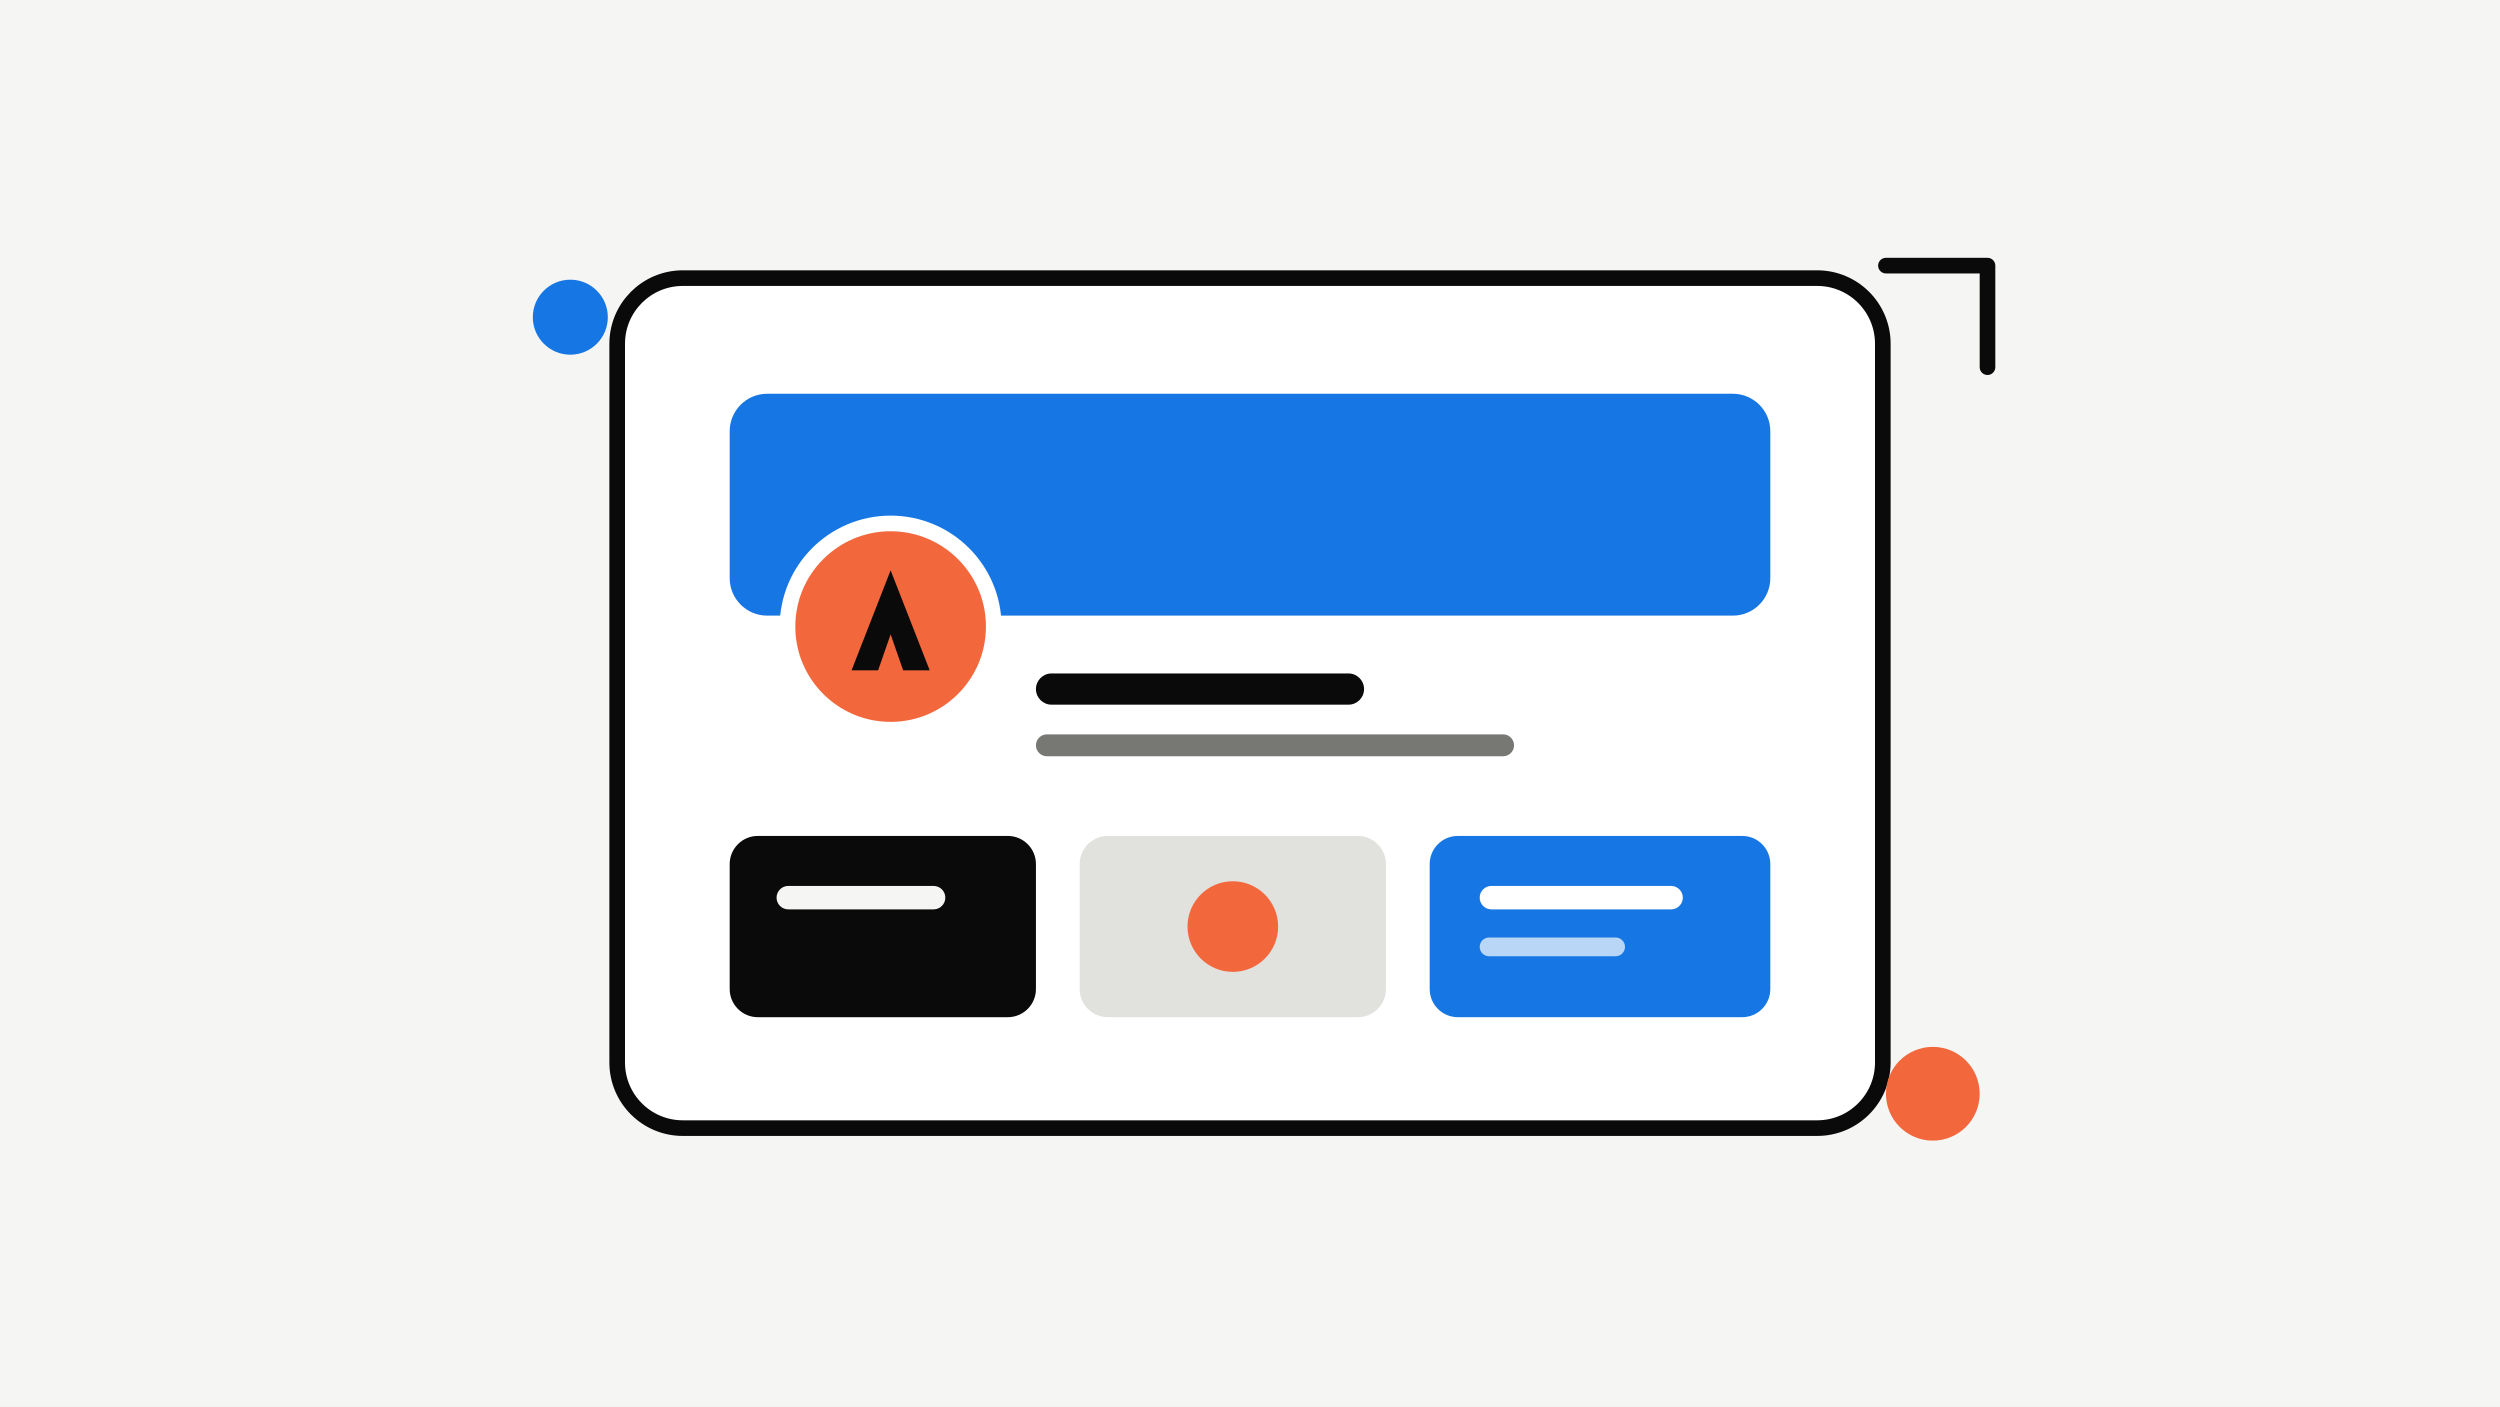
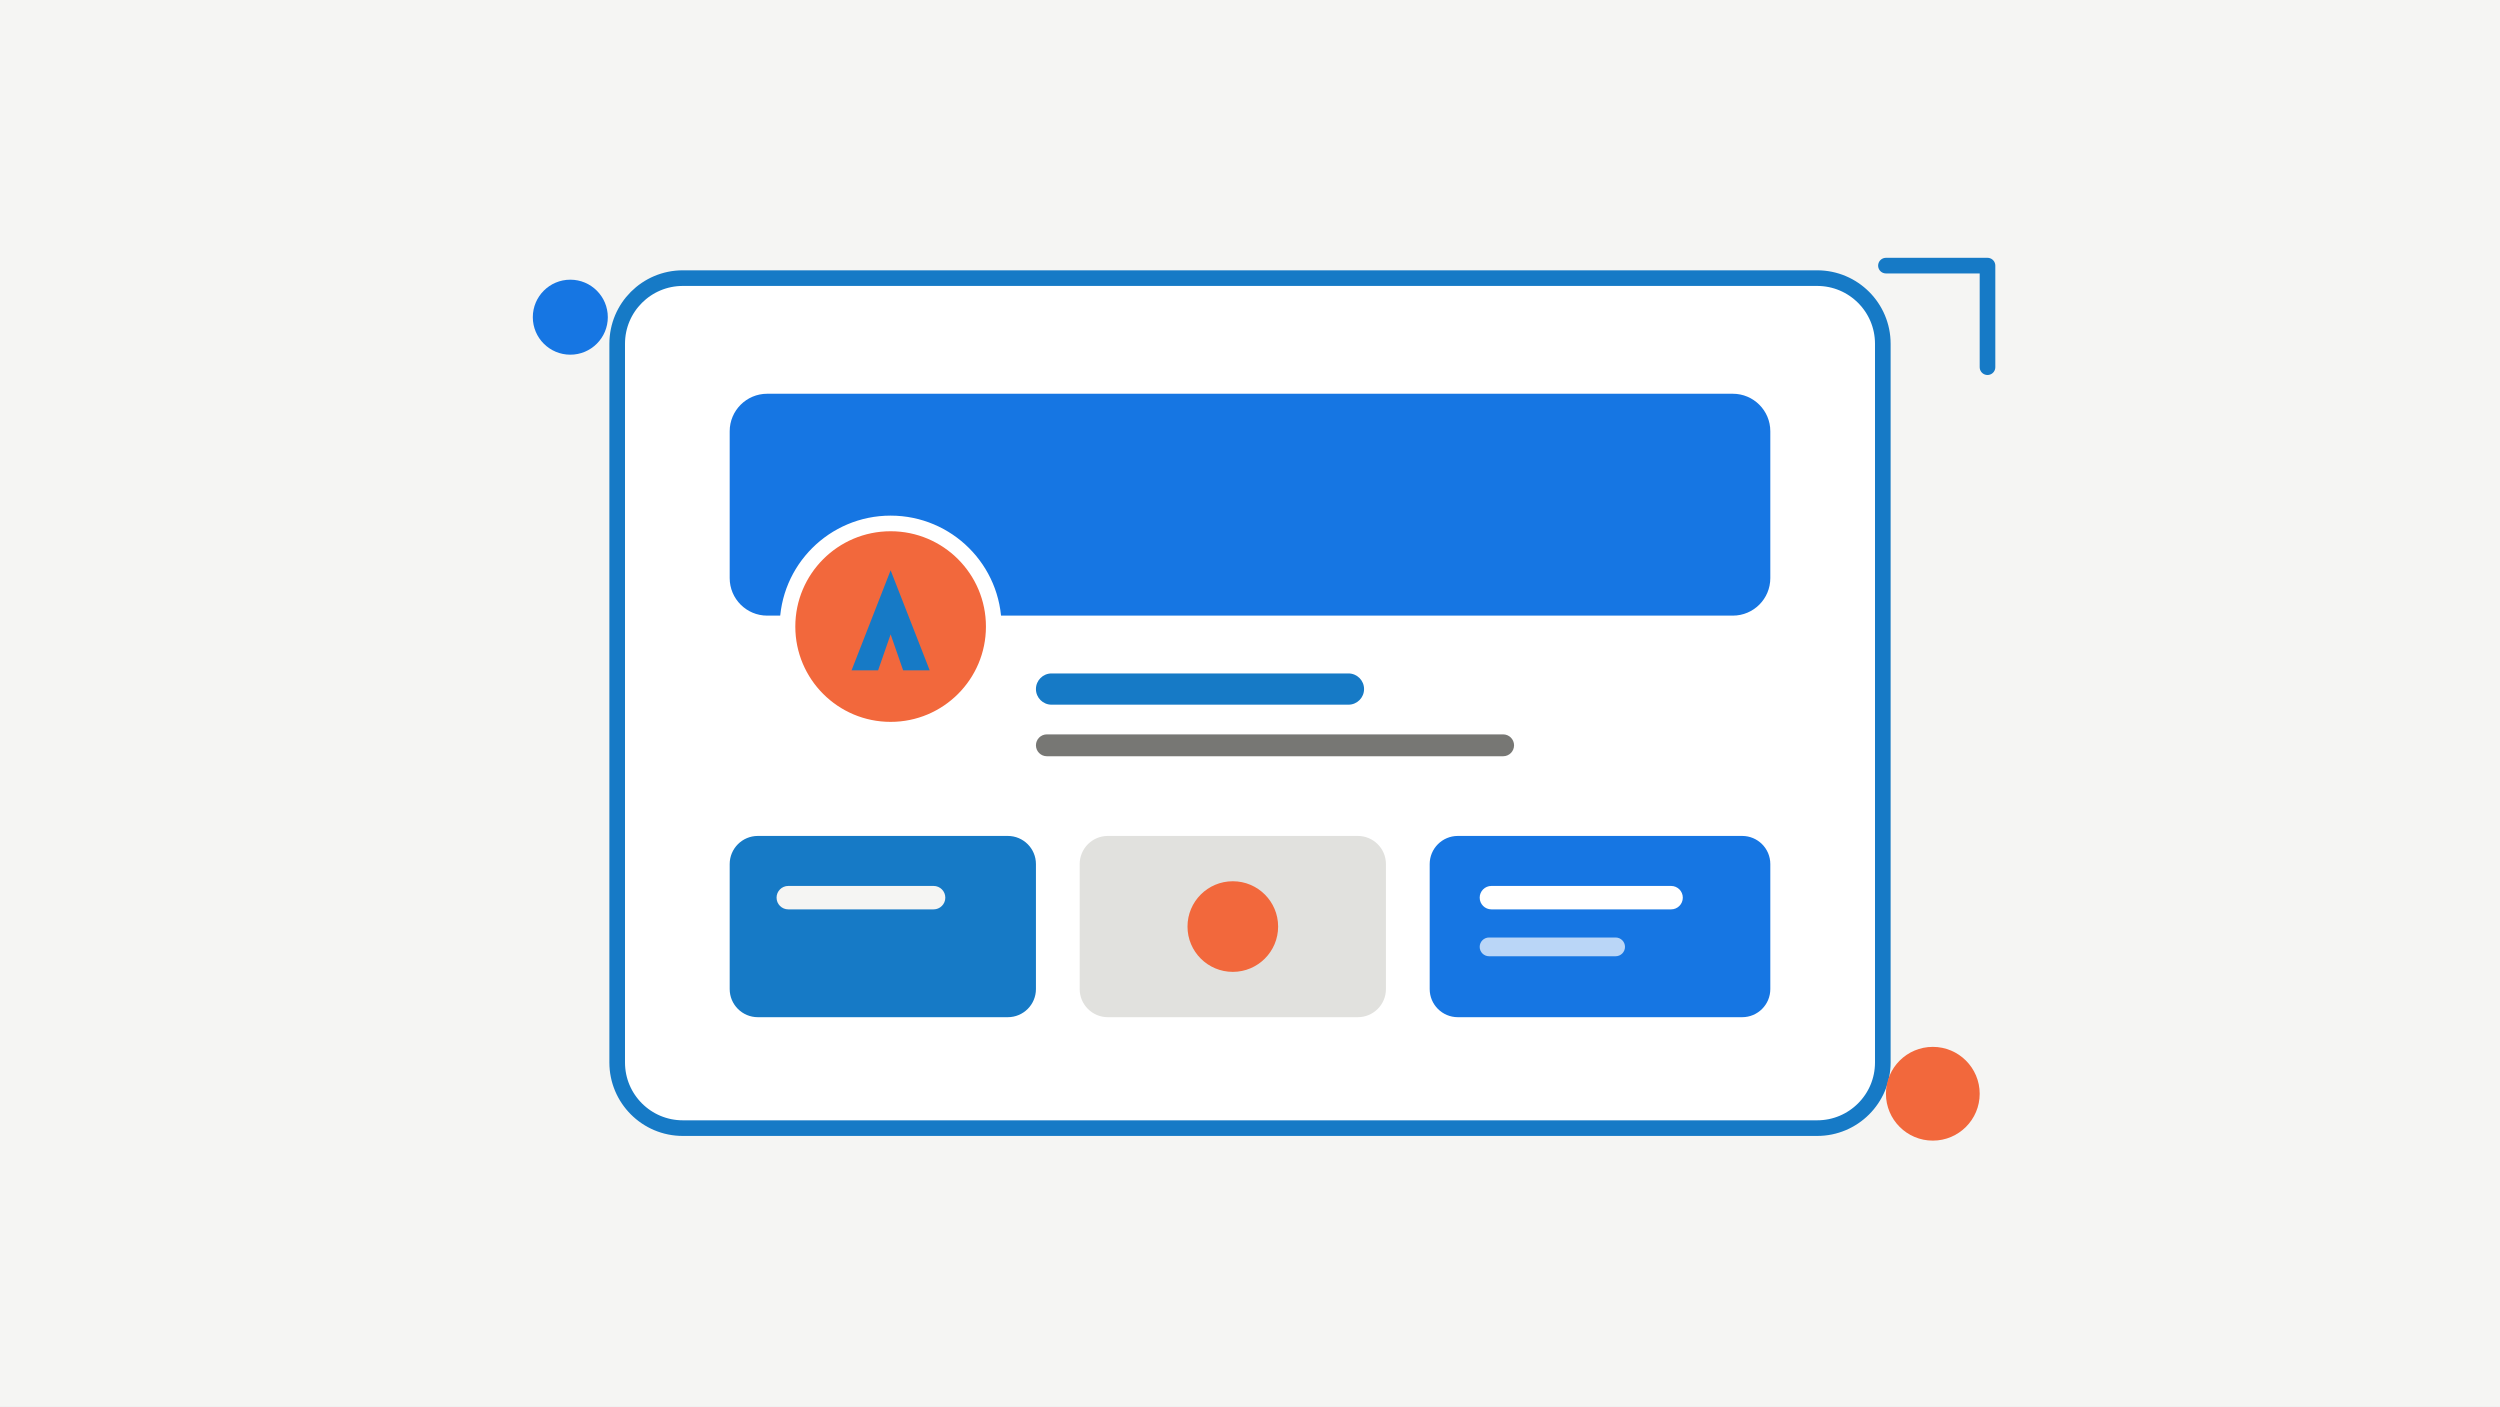
<svg xmlns="http://www.w3.org/2000/svg" width="1600" height="900" viewBox="0 0 1600 900" role="img" aria-labelledby="title desc">
  <rect width="1600" height="900" fill="#F5F5F3" />
-   <rect x="395" y="178" width="810" height="544" rx="42" fill="#FFFFFF" stroke="#0A0A0A" stroke-width="10" />
+   <rect x="395" y="178" width="810" height="544" rx="42" fill="#FFFFFF" stroke="#167ac6" stroke-width="10" />
  <rect x="467" y="252" width="666" height="142" rx="24" fill="#1676E3" />
  <circle cx="570" cy="401" r="66" fill="#F2683C" stroke="#FFFFFF" stroke-width="10" />
-   <path d="M545 429l25-64 25 64h-17l-8-23-8 23z" fill="#0A0A0A" />
-   <rect x="663" y="431" width="210" height="20" rx="10" fill="#0A0A0A" />
+   <path d="M545 429l25-64 25 64h-17l-8-23-8 23z" fill="#167ac6" />
+   <rect x="663" y="431" width="210" height="20" rx="10" fill="#167ac6" />
  <rect x="663" y="470" width="306" height="14" rx="7" fill="#777774" />
-   <rect x="467" y="535" width="196" height="116" rx="18" fill="#0A0A0A" />
+   <rect x="467" y="535" width="196" height="116" rx="18" fill="#167ac6" />
  <rect x="691" y="535" width="196" height="116" rx="18" fill="#E1E1DE" />
  <rect x="915" y="535" width="218" height="116" rx="18" fill="#1676E3" />
  <rect x="497" y="567" width="108" height="15" rx="7.5" fill="#F5F5F3" />
  <circle cx="789" cy="593" r="29" fill="#F2683C" />
  <rect x="947" y="567" width="130" height="15" rx="7.5" fill="#FFFFFF" />
  <rect x="947" y="600" width="93" height="12" rx="6" fill="#FFFFFF" opacity=".7" />
  <circle cx="365" cy="203" r="24" fill="#1676E3" />
  <circle cx="1237" cy="700" r="30" fill="#F2683C" />
-   <path d="M1207 170h65v65" fill="none" stroke="#0A0A0A" stroke-width="10" stroke-linecap="round" stroke-linejoin="round" />
+   <path d="M1207 170h65v65" fill="none" stroke="#167ac6" stroke-width="10" stroke-linecap="round" stroke-linejoin="round" />
</svg>
